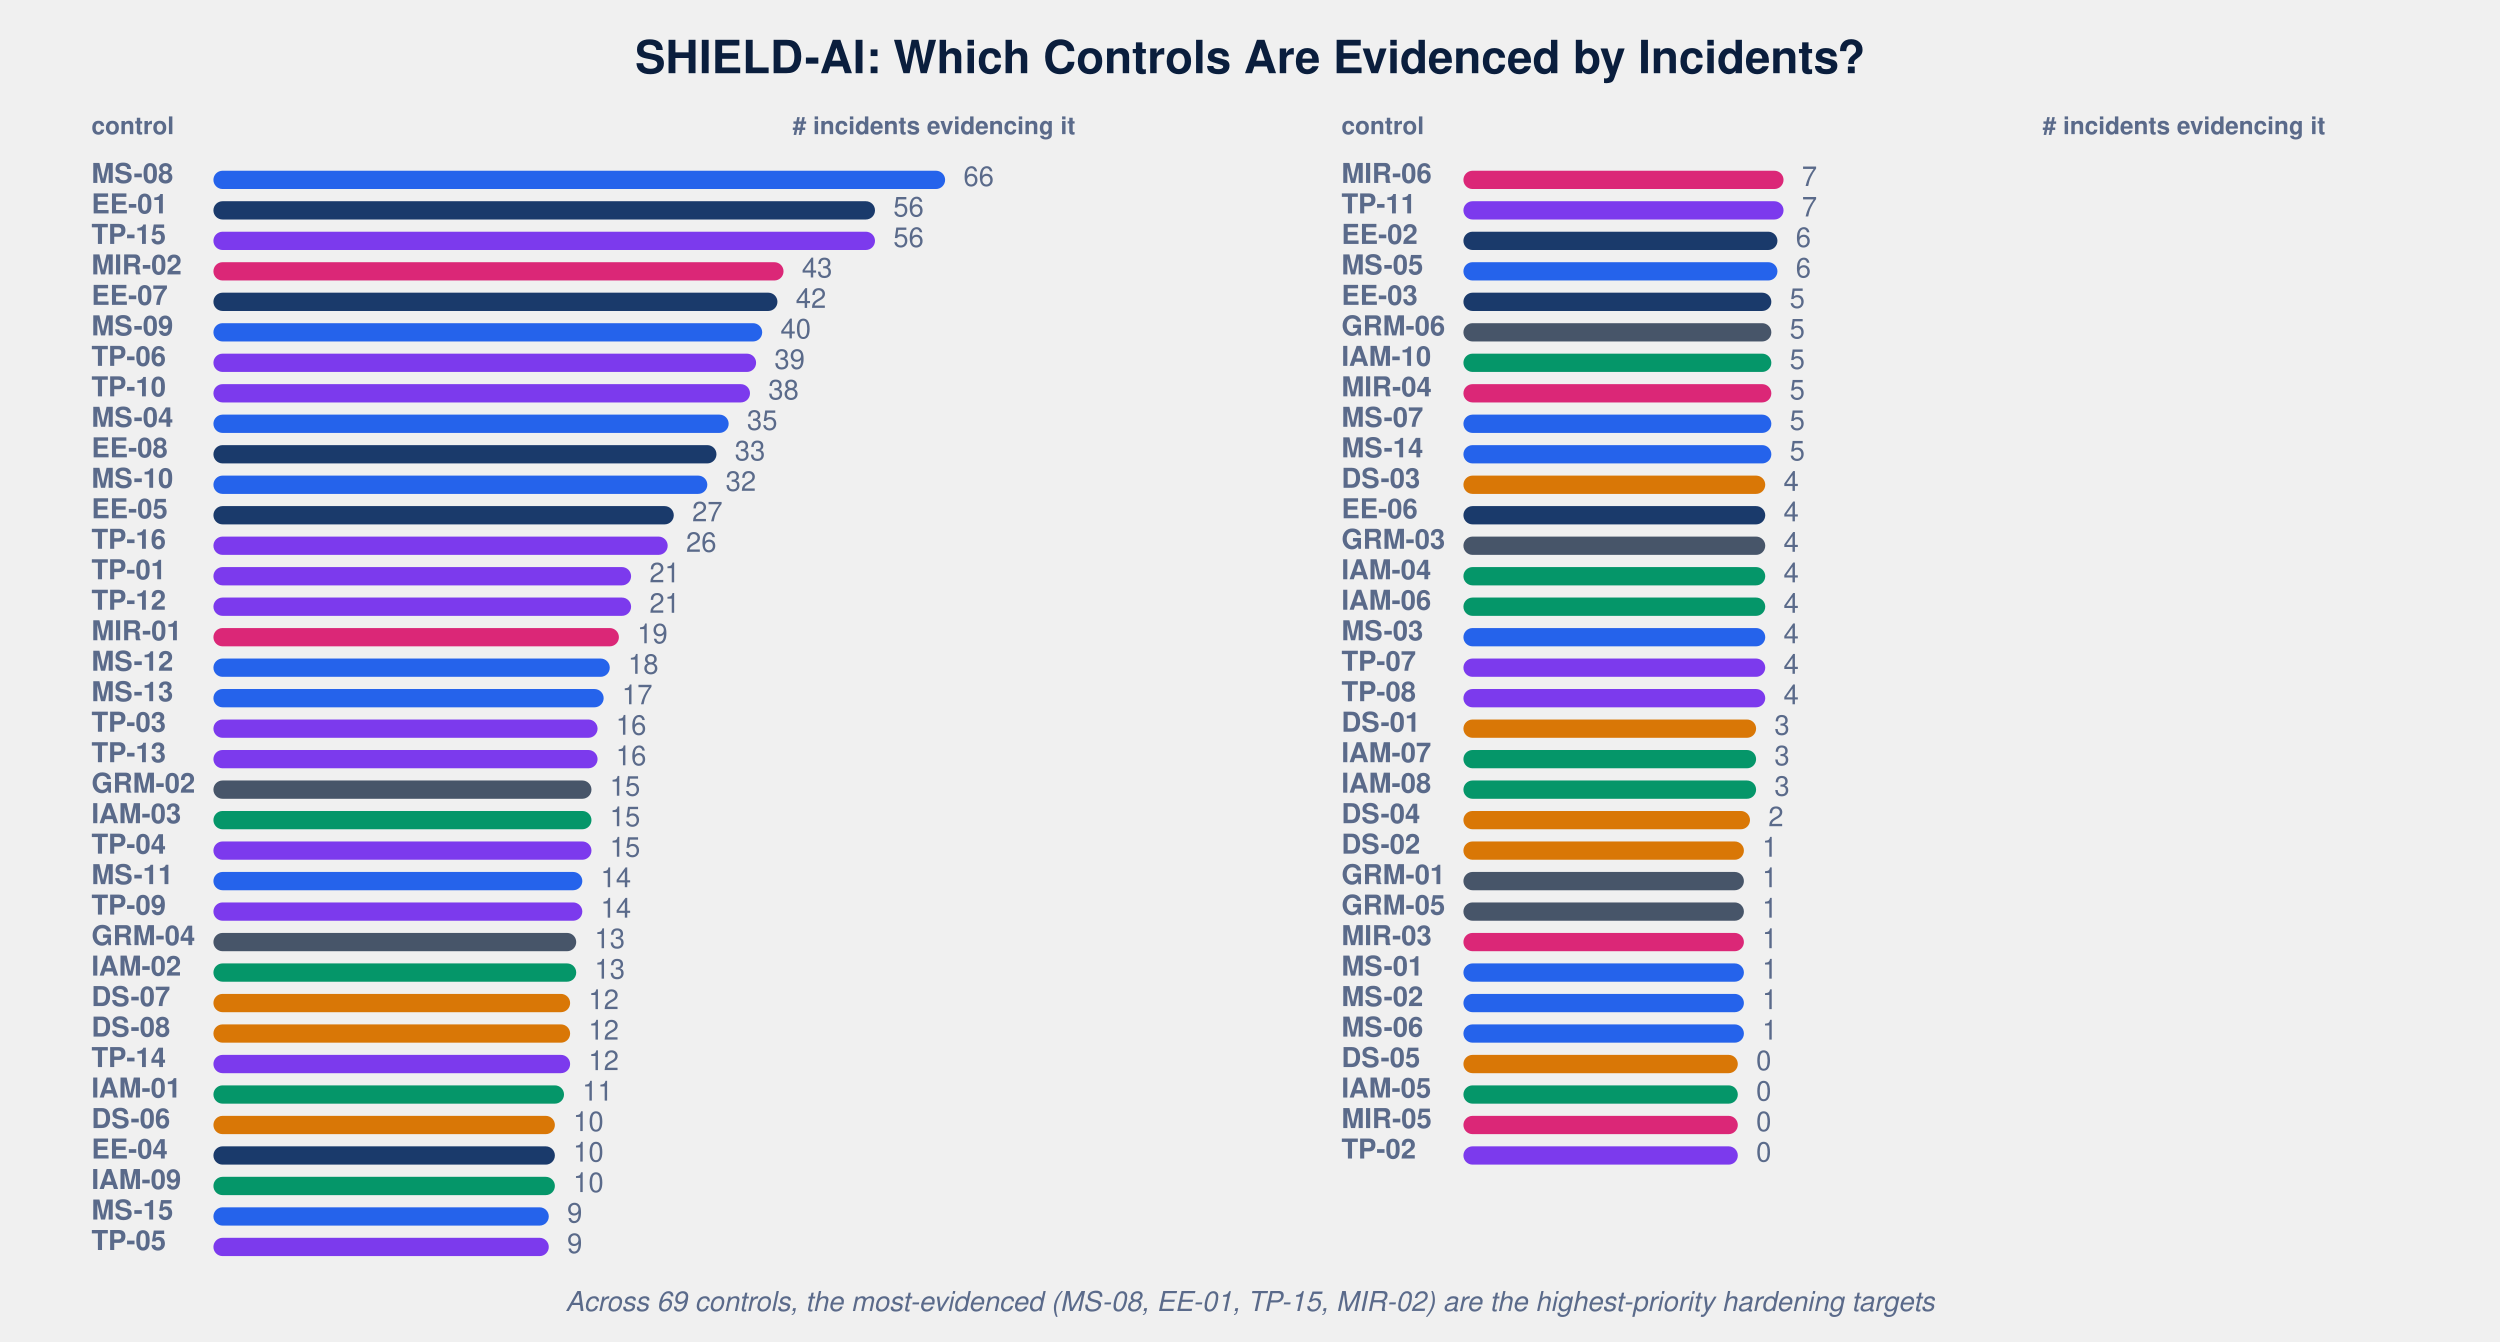
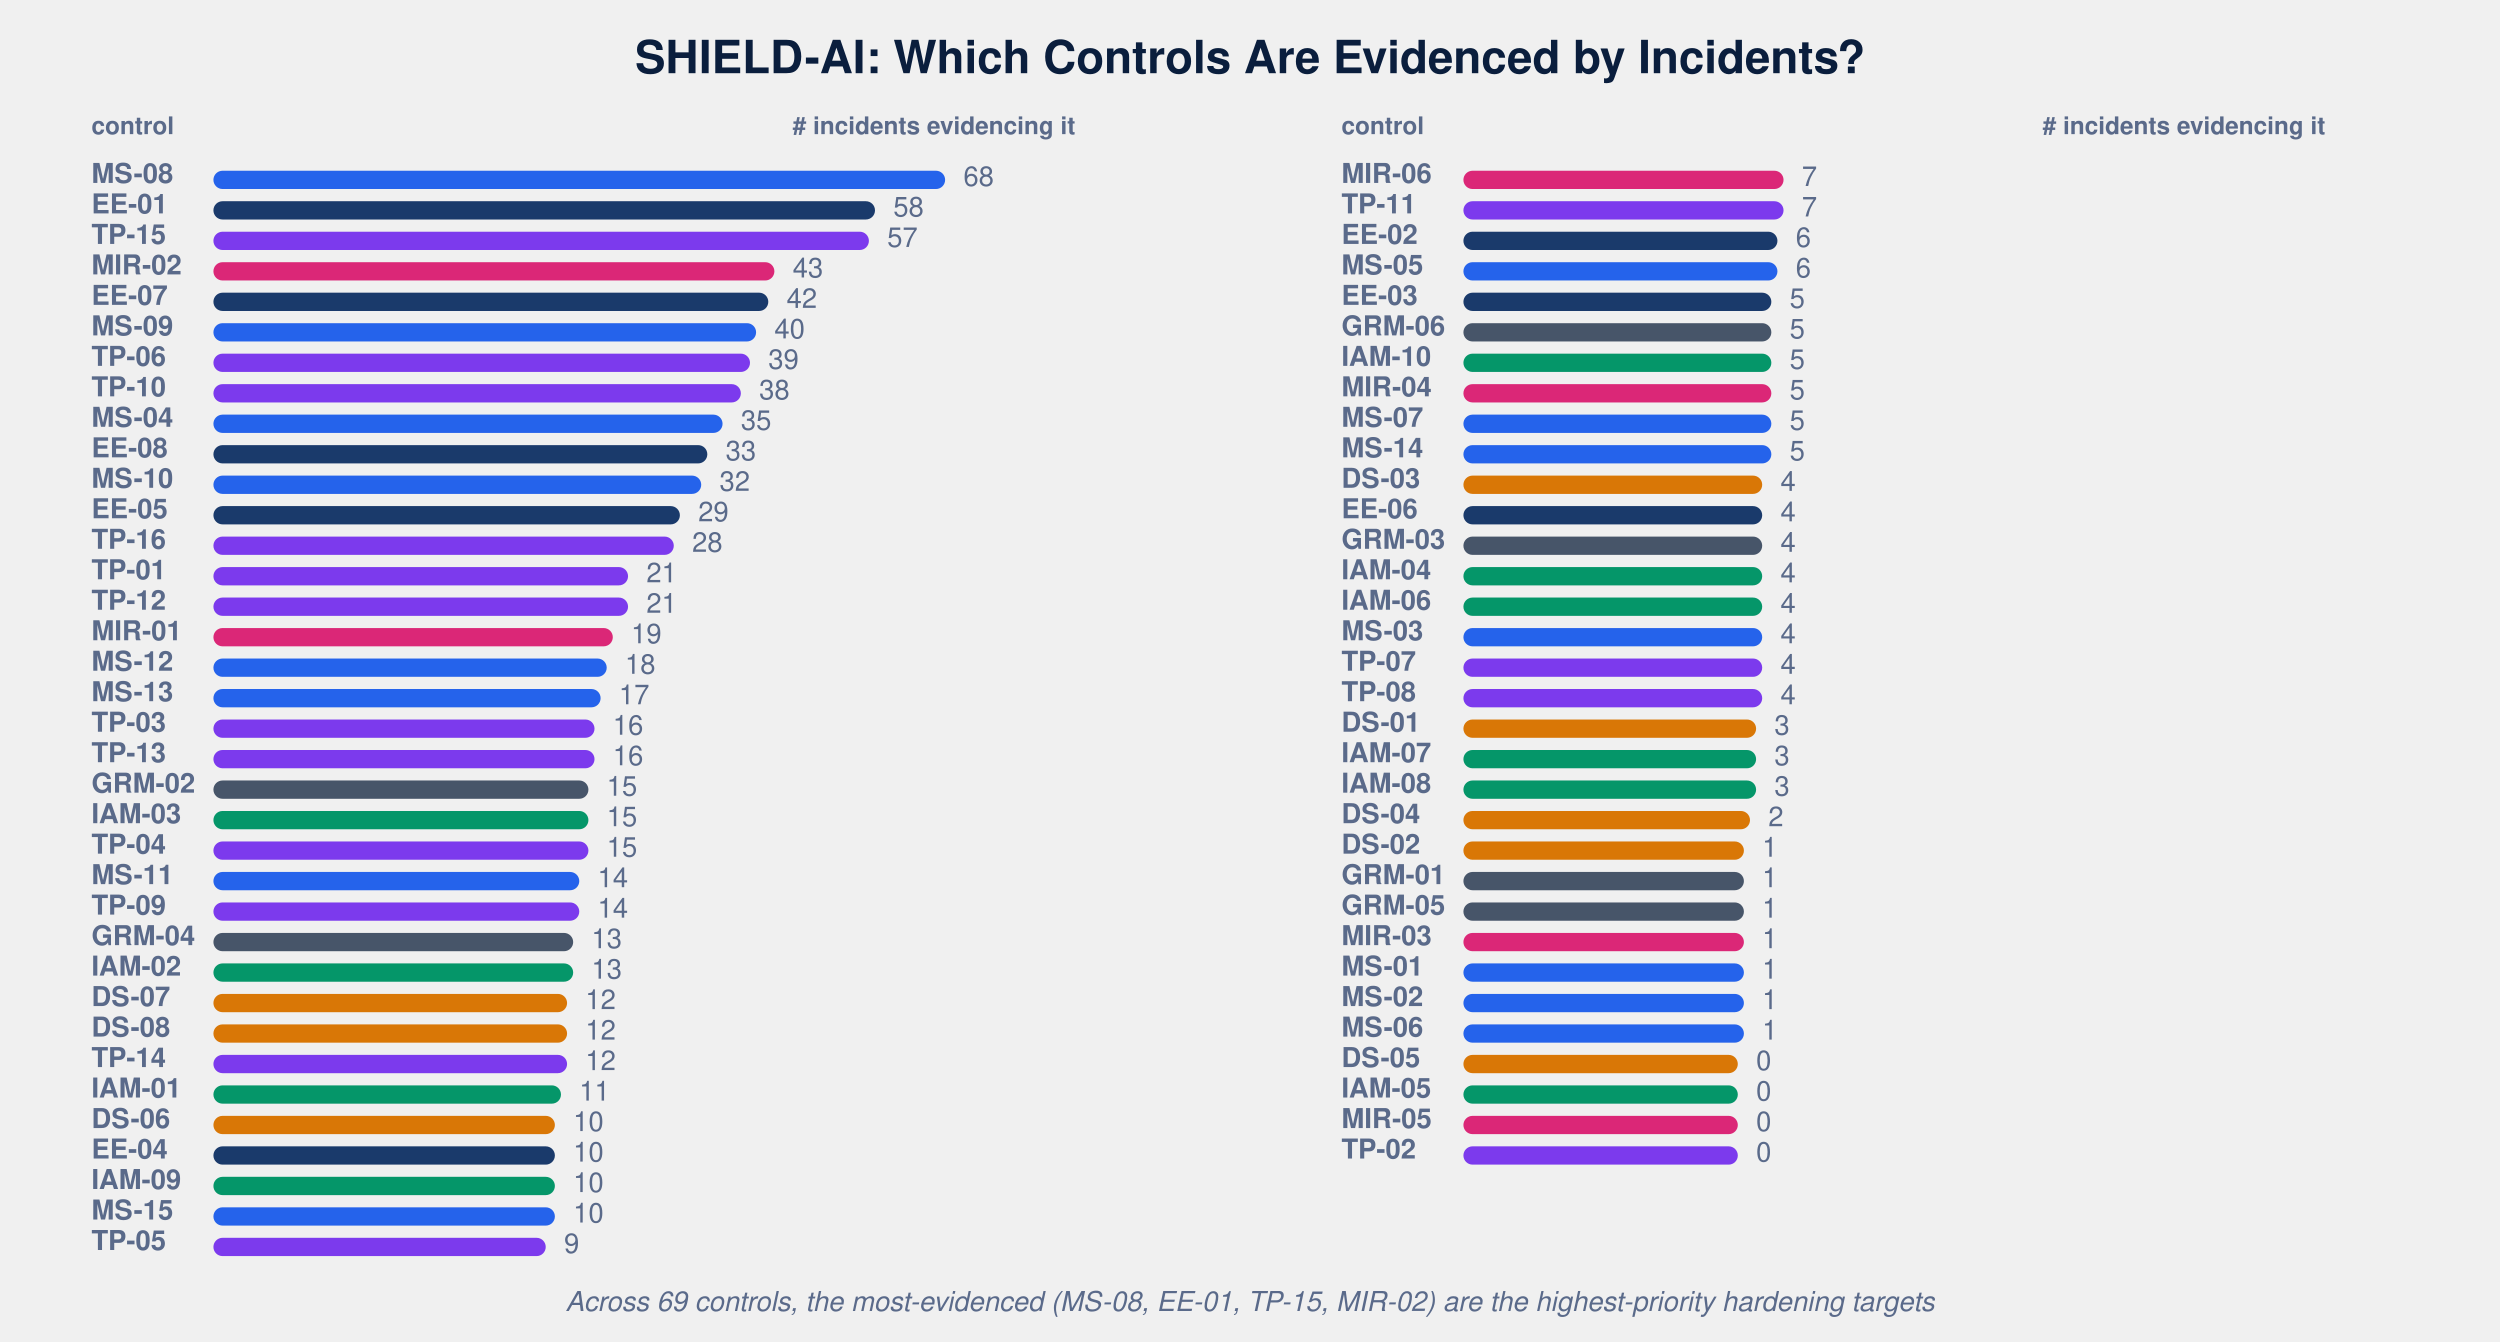
<svg xmlns="http://www.w3.org/2000/svg" viewBox="0 0 820 440" width="100%" height="100%">
  <style>
    text { font-family: 'Helvetica Neue', Helvetica, Arial, sans-serif; }
    .title { font-size: 15px; font-weight: bold; fill: #0a1e3d; }
    .label { font-size: 11px; fill: #1a1a2e; }
    .sm { font-size: 9px; fill: #5a6a8a; }
    .cap { font-size: 8px; font-weight: bold; text-transform: uppercase; fill: #5a6a8a; }
    .white { fill: #ffffff; }
  </style>
  <text x="410.0" y="24" text-anchor="middle" class="title">SHIELD-AI: Which Controls Are Evidenced by Incidents?</text>
  <text x="30" y="44" class="cap">control</text>
  <text x="260" y="44" class="cap"># incidents evidencing it</text>
  <text x="30" y="60" class="sm" font-weight="bold" fill="#2563eb">MS-08</text>
  <rect x="70" y="56" width="240" height="6" rx="3" fill="#2563eb" />
-   <text x="316" y="61" class="sm">66</text>
+   <text x="316" y="61" class="sm">68</text>
  <text x="30" y="70" class="sm" font-weight="bold" fill="#1a3a6b">EE-01</text>
  <rect x="70" y="66" width="217" height="6" rx="3" fill="#1a3a6b" />
-   <text x="293" y="71" class="sm">56</text>
+   <text x="293" y="71" class="sm">58</text>
  <text x="30" y="80" class="sm" font-weight="bold" fill="#7c3aed">TP-15</text>
-   <rect x="70" y="76" width="217" height="6" rx="3" fill="#7c3aed" />
-   <text x="293" y="81" class="sm">56</text>
+   <rect x="70" y="76" width="215" height="6" rx="3" fill="#7c3aed" />
+   <text x="291" y="81" class="sm">57</text>
  <text x="30" y="90" class="sm" font-weight="bold" fill="#db2777">MIR-02</text>
-   <rect x="70" y="86" width="187" height="6" rx="3" fill="#db2777" />
-   <text x="263" y="91" class="sm">43</text>
+   <rect x="70" y="86" width="184" height="6" rx="3" fill="#db2777" />
+   <text x="260" y="91" class="sm">43</text>
  <text x="30" y="100" class="sm" font-weight="bold" fill="#1a3a6b">EE-07</text>
-   <rect x="70" y="96" width="185" height="6" rx="3" fill="#1a3a6b" />
-   <text x="261" y="101" class="sm">42</text>
+   <rect x="70" y="96" width="182" height="6" rx="3" fill="#1a3a6b" />
+   <text x="258" y="101" class="sm">42</text>
  <text x="30" y="110" class="sm" font-weight="bold" fill="#2563eb">MS-09</text>
-   <rect x="70" y="106" width="180" height="6" rx="3" fill="#2563eb" />
-   <text x="256" y="111" class="sm">40</text>
+   <rect x="70" y="106" width="178" height="6" rx="3" fill="#2563eb" />
+   <text x="254" y="111" class="sm">40</text>
  <text x="30" y="120" class="sm" font-weight="bold" fill="#7c3aed">TP-06</text>
-   <rect x="70" y="116" width="178" height="6" rx="3" fill="#7c3aed" />
-   <text x="254" y="121" class="sm">39</text>
+   <rect x="70" y="116" width="176" height="6" rx="3" fill="#7c3aed" />
+   <text x="252" y="121" class="sm">39</text>
  <text x="30" y="130" class="sm" font-weight="bold" fill="#7c3aed">TP-10</text>
-   <rect x="70" y="126" width="176" height="6" rx="3" fill="#7c3aed" />
-   <text x="252" y="131" class="sm">38</text>
+   <rect x="70" y="126" width="173" height="6" rx="3" fill="#7c3aed" />
+   <text x="249" y="131" class="sm">38</text>
  <text x="30" y="140" class="sm" font-weight="bold" fill="#2563eb">MS-04</text>
-   <rect x="70" y="136" width="169" height="6" rx="3" fill="#2563eb" />
-   <text x="245" y="141" class="sm">35</text>
+   <rect x="70" y="136" width="167" height="6" rx="3" fill="#2563eb" />
+   <text x="243" y="141" class="sm">35</text>
  <text x="30" y="150" class="sm" font-weight="bold" fill="#1a3a6b">EE-08</text>
-   <rect x="70" y="146" width="165" height="6" rx="3" fill="#1a3a6b" />
-   <text x="241" y="151" class="sm">33</text>
+   <rect x="70" y="146" width="162" height="6" rx="3" fill="#1a3a6b" />
+   <text x="238" y="151" class="sm">33</text>
  <text x="30" y="160" class="sm" font-weight="bold" fill="#2563eb">MS-10</text>
-   <rect x="70" y="156" width="162" height="6" rx="3" fill="#2563eb" />
-   <text x="238" y="161" class="sm">32</text>
+   <rect x="70" y="156" width="160" height="6" rx="3" fill="#2563eb" />
+   <text x="236" y="161" class="sm">32</text>
  <text x="30" y="170" class="sm" font-weight="bold" fill="#1a3a6b">EE-05</text>
-   <rect x="70" y="166" width="151" height="6" rx="3" fill="#1a3a6b" />
-   <text x="227" y="171" class="sm">27</text>
+   <rect x="70" y="166" width="153" height="6" rx="3" fill="#1a3a6b" />
+   <text x="229" y="171" class="sm">29</text>
  <text x="30" y="180" class="sm" font-weight="bold" fill="#7c3aed">TP-16</text>
-   <rect x="70" y="176" width="149" height="6" rx="3" fill="#7c3aed" />
-   <text x="225" y="181" class="sm">26</text>
+   <rect x="70" y="176" width="151" height="6" rx="3" fill="#7c3aed" />
+   <text x="227" y="181" class="sm">28</text>
  <text x="30" y="190" class="sm" font-weight="bold" fill="#7c3aed">TP-01</text>
-   <rect x="70" y="186" width="137" height="6" rx="3" fill="#7c3aed" />
-   <text x="213" y="191" class="sm">21</text>
+   <rect x="70" y="186" width="136" height="6" rx="3" fill="#7c3aed" />
+   <text x="212" y="191" class="sm">21</text>
  <text x="30" y="200" class="sm" font-weight="bold" fill="#7c3aed">TP-12</text>
-   <rect x="70" y="196" width="137" height="6" rx="3" fill="#7c3aed" />
-   <text x="213" y="201" class="sm">21</text>
+   <rect x="70" y="196" width="136" height="6" rx="3" fill="#7c3aed" />
+   <text x="212" y="201" class="sm">21</text>
  <text x="30" y="210" class="sm" font-weight="bold" fill="#db2777">MIR-01</text>
-   <rect x="70" y="206" width="133" height="6" rx="3" fill="#db2777" />
-   <text x="209" y="211" class="sm">19</text>
+   <rect x="70" y="206" width="131" height="6" rx="3" fill="#db2777" />
+   <text x="207" y="211" class="sm">19</text>
  <text x="30" y="220" class="sm" font-weight="bold" fill="#2563eb">MS-12</text>
-   <rect x="70" y="216" width="130" height="6" rx="3" fill="#2563eb" />
-   <text x="206" y="221" class="sm">18</text>
+   <rect x="70" y="216" width="129" height="6" rx="3" fill="#2563eb" />
+   <text x="205" y="221" class="sm">18</text>
  <text x="30" y="230" class="sm" font-weight="bold" fill="#2563eb">MS-13</text>
-   <rect x="70" y="226" width="128" height="6" rx="3" fill="#2563eb" />
-   <text x="204" y="231" class="sm">17</text>
+   <rect x="70" y="226" width="127" height="6" rx="3" fill="#2563eb" />
+   <text x="203" y="231" class="sm">17</text>
  <text x="30" y="240" class="sm" font-weight="bold" fill="#7c3aed">TP-03</text>
-   <rect x="70" y="236" width="126" height="6" rx="3" fill="#7c3aed" />
-   <text x="202" y="241" class="sm">16</text>
+   <rect x="70" y="236" width="125" height="6" rx="3" fill="#7c3aed" />
+   <text x="201" y="241" class="sm">16</text>
  <text x="30" y="250" class="sm" font-weight="bold" fill="#7c3aed">TP-13</text>
-   <rect x="70" y="246" width="126" height="6" rx="3" fill="#7c3aed" />
-   <text x="202" y="251" class="sm">16</text>
+   <rect x="70" y="246" width="125" height="6" rx="3" fill="#7c3aed" />
+   <text x="201" y="251" class="sm">16</text>
  <text x="30" y="260" class="sm" font-weight="bold" fill="#475569">GRM-02</text>
-   <rect x="70" y="256" width="124" height="6" rx="3" fill="#475569" />
-   <text x="200" y="261" class="sm">15</text>
+   <rect x="70" y="256" width="123" height="6" rx="3" fill="#475569" />
+   <text x="199" y="261" class="sm">15</text>
  <text x="30" y="270" class="sm" font-weight="bold" fill="#059669">IAM-03</text>
-   <rect x="70" y="266" width="124" height="6" rx="3" fill="#059669" />
-   <text x="200" y="271" class="sm">15</text>
+   <rect x="70" y="266" width="123" height="6" rx="3" fill="#059669" />
+   <text x="199" y="271" class="sm">15</text>
  <text x="30" y="280" class="sm" font-weight="bold" fill="#7c3aed">TP-04</text>
-   <rect x="70" y="276" width="124" height="6" rx="3" fill="#7c3aed" />
-   <text x="200" y="281" class="sm">15</text>
+   <rect x="70" y="276" width="123" height="6" rx="3" fill="#7c3aed" />
+   <text x="199" y="281" class="sm">15</text>
  <text x="30" y="290" class="sm" font-weight="bold" fill="#2563eb">MS-11</text>
-   <rect x="70" y="286" width="121" height="6" rx="3" fill="#2563eb" />
-   <text x="197" y="291" class="sm">14</text>
+   <rect x="70" y="286" width="120" height="6" rx="3" fill="#2563eb" />
+   <text x="196" y="291" class="sm">14</text>
  <text x="30" y="300" class="sm" font-weight="bold" fill="#7c3aed">TP-09</text>
-   <rect x="70" y="296" width="121" height="6" rx="3" fill="#7c3aed" />
-   <text x="197" y="301" class="sm">14</text>
+   <rect x="70" y="296" width="120" height="6" rx="3" fill="#7c3aed" />
+   <text x="196" y="301" class="sm">14</text>
  <text x="30" y="310" class="sm" font-weight="bold" fill="#475569">GRM-04</text>
-   <rect x="70" y="306" width="119" height="6" rx="3" fill="#475569" />
-   <text x="195" y="311" class="sm">13</text>
+   <rect x="70" y="306" width="118" height="6" rx="3" fill="#475569" />
+   <text x="194" y="311" class="sm">13</text>
  <text x="30" y="320" class="sm" font-weight="bold" fill="#059669">IAM-02</text>
-   <rect x="70" y="316" width="119" height="6" rx="3" fill="#059669" />
-   <text x="195" y="321" class="sm">13</text>
+   <rect x="70" y="316" width="118" height="6" rx="3" fill="#059669" />
+   <text x="194" y="321" class="sm">13</text>
  <text x="30" y="330" class="sm" font-weight="bold" fill="#d97706">DS-07</text>
-   <rect x="70" y="326" width="117" height="6" rx="3" fill="#d97706" />
-   <text x="193" y="331" class="sm">12</text>
+   <rect x="70" y="326" width="116" height="6" rx="3" fill="#d97706" />
+   <text x="192" y="331" class="sm">12</text>
  <text x="30" y="340" class="sm" font-weight="bold" fill="#d97706">DS-08</text>
-   <rect x="70" y="336" width="117" height="6" rx="3" fill="#d97706" />
-   <text x="193" y="341" class="sm">12</text>
+   <rect x="70" y="336" width="116" height="6" rx="3" fill="#d97706" />
+   <text x="192" y="341" class="sm">12</text>
  <text x="30" y="350" class="sm" font-weight="bold" fill="#7c3aed">TP-14</text>
-   <rect x="70" y="346" width="117" height="6" rx="3" fill="#7c3aed" />
-   <text x="193" y="351" class="sm">12</text>
+   <rect x="70" y="346" width="116" height="6" rx="3" fill="#7c3aed" />
+   <text x="192" y="351" class="sm">12</text>
  <text x="30" y="360" class="sm" font-weight="bold" fill="#059669">IAM-01</text>
-   <rect x="70" y="356" width="115" height="6" rx="3" fill="#059669" />
-   <text x="191" y="361" class="sm">11</text>
+   <rect x="70" y="356" width="114" height="6" rx="3" fill="#059669" />
+   <text x="190" y="361" class="sm">11</text>
  <text x="30" y="370" class="sm" font-weight="bold" fill="#d97706">DS-06</text>
  <rect x="70" y="366" width="112" height="6" rx="3" fill="#d97706" />
  <text x="188" y="371" class="sm">10</text>
  <text x="30" y="380" class="sm" font-weight="bold" fill="#1a3a6b">EE-04</text>
  <rect x="70" y="376" width="112" height="6" rx="3" fill="#1a3a6b" />
  <text x="188" y="381" class="sm">10</text>
  <text x="30" y="390" class="sm" font-weight="bold" fill="#059669">IAM-09</text>
  <rect x="70" y="386" width="112" height="6" rx="3" fill="#059669" />
  <text x="188" y="391" class="sm">10</text>
  <text x="30" y="400" class="sm" font-weight="bold" fill="#2563eb">MS-15</text>
-   <rect x="70" y="396" width="110" height="6" rx="3" fill="#2563eb" />
-   <text x="186" y="401" class="sm">9</text>
+   <rect x="70" y="396" width="112" height="6" rx="3" fill="#2563eb" />
+   <text x="188" y="401" class="sm">10</text>
  <text x="30" y="410" class="sm" font-weight="bold" fill="#7c3aed">TP-05</text>
-   <rect x="70" y="406" width="110" height="6" rx="3" fill="#7c3aed" />
-   <text x="186" y="411" class="sm">9</text>
+   <rect x="70" y="406" width="109" height="6" rx="3" fill="#7c3aed" />
+   <text x="185" y="411" class="sm">9</text>
  <text x="440" y="44" class="cap">control</text>
  <text x="670" y="44" class="cap"># incidents evidencing it</text>
  <text x="440" y="60" class="sm" font-weight="bold" fill="#db2777">MIR-06</text>
  <rect x="480" y="56" width="105" height="6" rx="3" fill="#db2777" />
  <text x="591" y="61" class="sm">7</text>
  <text x="440" y="70" class="sm" font-weight="bold" fill="#7c3aed">TP-11</text>
  <rect x="480" y="66" width="105" height="6" rx="3" fill="#7c3aed" />
  <text x="591" y="71" class="sm">7</text>
  <text x="440" y="80" class="sm" font-weight="bold" fill="#1a3a6b">EE-02</text>
  <rect x="480" y="76" width="103" height="6" rx="3" fill="#1a3a6b" />
  <text x="589" y="81" class="sm">6</text>
  <text x="440" y="90" class="sm" font-weight="bold" fill="#2563eb">MS-05</text>
  <rect x="480" y="86" width="103" height="6" rx="3" fill="#2563eb" />
  <text x="589" y="91" class="sm">6</text>
  <text x="440" y="100" class="sm" font-weight="bold" fill="#1a3a6b">EE-03</text>
  <rect x="480" y="96" width="101" height="6" rx="3" fill="#1a3a6b" />
  <text x="587" y="101" class="sm">5</text>
  <text x="440" y="110" class="sm" font-weight="bold" fill="#475569">GRM-06</text>
  <rect x="480" y="106" width="101" height="6" rx="3" fill="#475569" />
  <text x="587" y="111" class="sm">5</text>
  <text x="440" y="120" class="sm" font-weight="bold" fill="#059669">IAM-10</text>
  <rect x="480" y="116" width="101" height="6" rx="3" fill="#059669" />
  <text x="587" y="121" class="sm">5</text>
  <text x="440" y="130" class="sm" font-weight="bold" fill="#db2777">MIR-04</text>
  <rect x="480" y="126" width="101" height="6" rx="3" fill="#db2777" />
  <text x="587" y="131" class="sm">5</text>
  <text x="440" y="140" class="sm" font-weight="bold" fill="#2563eb">MS-07</text>
  <rect x="480" y="136" width="101" height="6" rx="3" fill="#2563eb" />
  <text x="587" y="141" class="sm">5</text>
  <text x="440" y="150" class="sm" font-weight="bold" fill="#2563eb">MS-14</text>
  <rect x="480" y="146" width="101" height="6" rx="3" fill="#2563eb" />
  <text x="587" y="151" class="sm">5</text>
  <text x="440" y="160" class="sm" font-weight="bold" fill="#d97706">DS-03</text>
-   <rect x="480" y="156" width="99" height="6" rx="3" fill="#d97706" />
-   <text x="585" y="161" class="sm">4</text>
+   <rect x="480" y="156" width="98" height="6" rx="3" fill="#d97706" />
+   <text x="584" y="161" class="sm">4</text>
  <text x="440" y="170" class="sm" font-weight="bold" fill="#1a3a6b">EE-06</text>
-   <rect x="480" y="166" width="99" height="6" rx="3" fill="#1a3a6b" />
-   <text x="585" y="171" class="sm">4</text>
+   <rect x="480" y="166" width="98" height="6" rx="3" fill="#1a3a6b" />
+   <text x="584" y="171" class="sm">4</text>
  <text x="440" y="180" class="sm" font-weight="bold" fill="#475569">GRM-03</text>
-   <rect x="480" y="176" width="99" height="6" rx="3" fill="#475569" />
-   <text x="585" y="181" class="sm">4</text>
+   <rect x="480" y="176" width="98" height="6" rx="3" fill="#475569" />
+   <text x="584" y="181" class="sm">4</text>
  <text x="440" y="190" class="sm" font-weight="bold" fill="#059669">IAM-04</text>
-   <rect x="480" y="186" width="99" height="6" rx="3" fill="#059669" />
-   <text x="585" y="191" class="sm">4</text>
+   <rect x="480" y="186" width="98" height="6" rx="3" fill="#059669" />
+   <text x="584" y="191" class="sm">4</text>
  <text x="440" y="200" class="sm" font-weight="bold" fill="#059669">IAM-06</text>
-   <rect x="480" y="196" width="99" height="6" rx="3" fill="#059669" />
-   <text x="585" y="201" class="sm">4</text>
+   <rect x="480" y="196" width="98" height="6" rx="3" fill="#059669" />
+   <text x="584" y="201" class="sm">4</text>
  <text x="440" y="210" class="sm" font-weight="bold" fill="#2563eb">MS-03</text>
-   <rect x="480" y="206" width="99" height="6" rx="3" fill="#2563eb" />
-   <text x="585" y="211" class="sm">4</text>
+   <rect x="480" y="206" width="98" height="6" rx="3" fill="#2563eb" />
+   <text x="584" y="211" class="sm">4</text>
  <text x="440" y="220" class="sm" font-weight="bold" fill="#7c3aed">TP-07</text>
-   <rect x="480" y="216" width="99" height="6" rx="3" fill="#7c3aed" />
-   <text x="585" y="221" class="sm">4</text>
+   <rect x="480" y="216" width="98" height="6" rx="3" fill="#7c3aed" />
+   <text x="584" y="221" class="sm">4</text>
  <text x="440" y="230" class="sm" font-weight="bold" fill="#7c3aed">TP-08</text>
-   <rect x="480" y="226" width="99" height="6" rx="3" fill="#7c3aed" />
-   <text x="585" y="231" class="sm">4</text>
+   <rect x="480" y="226" width="98" height="6" rx="3" fill="#7c3aed" />
+   <text x="584" y="231" class="sm">4</text>
  <text x="440" y="240" class="sm" font-weight="bold" fill="#d97706">DS-01</text>
  <rect x="480" y="236" width="96" height="6" rx="3" fill="#d97706" />
  <text x="582" y="241" class="sm">3</text>
  <text x="440" y="250" class="sm" font-weight="bold" fill="#059669">IAM-07</text>
  <rect x="480" y="246" width="96" height="6" rx="3" fill="#059669" />
  <text x="582" y="251" class="sm">3</text>
  <text x="440" y="260" class="sm" font-weight="bold" fill="#059669">IAM-08</text>
  <rect x="480" y="256" width="96" height="6" rx="3" fill="#059669" />
  <text x="582" y="261" class="sm">3</text>
  <text x="440" y="270" class="sm" font-weight="bold" fill="#d97706">DS-04</text>
  <rect x="480" y="266" width="94" height="6" rx="3" fill="#d97706" />
  <text x="580" y="271" class="sm">2</text>
  <text x="440" y="280" class="sm" font-weight="bold" fill="#d97706">DS-02</text>
  <rect x="480" y="276" width="92" height="6" rx="3" fill="#d97706" />
  <text x="578" y="281" class="sm">1</text>
  <text x="440" y="290" class="sm" font-weight="bold" fill="#475569">GRM-01</text>
  <rect x="480" y="286" width="92" height="6" rx="3" fill="#475569" />
  <text x="578" y="291" class="sm">1</text>
  <text x="440" y="300" class="sm" font-weight="bold" fill="#475569">GRM-05</text>
  <rect x="480" y="296" width="92" height="6" rx="3" fill="#475569" />
  <text x="578" y="301" class="sm">1</text>
  <text x="440" y="310" class="sm" font-weight="bold" fill="#db2777">MIR-03</text>
  <rect x="480" y="306" width="92" height="6" rx="3" fill="#db2777" />
  <text x="578" y="311" class="sm">1</text>
  <text x="440" y="320" class="sm" font-weight="bold" fill="#2563eb">MS-01</text>
  <rect x="480" y="316" width="92" height="6" rx="3" fill="#2563eb" />
  <text x="578" y="321" class="sm">1</text>
  <text x="440" y="330" class="sm" font-weight="bold" fill="#2563eb">MS-02</text>
  <rect x="480" y="326" width="92" height="6" rx="3" fill="#2563eb" />
  <text x="578" y="331" class="sm">1</text>
  <text x="440" y="340" class="sm" font-weight="bold" fill="#2563eb">MS-06</text>
  <rect x="480" y="336" width="92" height="6" rx="3" fill="#2563eb" />
  <text x="578" y="341" class="sm">1</text>
  <text x="440" y="350" class="sm" font-weight="bold" fill="#d97706">DS-05</text>
  <rect x="480" y="346" width="90" height="6" rx="3" fill="#d97706" />
  <text x="576" y="351" class="sm">0</text>
  <text x="440" y="360" class="sm" font-weight="bold" fill="#059669">IAM-05</text>
  <rect x="480" y="356" width="90" height="6" rx="3" fill="#059669" />
  <text x="576" y="361" class="sm">0</text>
  <text x="440" y="370" class="sm" font-weight="bold" fill="#db2777">MIR-05</text>
  <rect x="480" y="366" width="90" height="6" rx="3" fill="#db2777" />
  <text x="576" y="371" class="sm">0</text>
  <text x="440" y="380" class="sm" font-weight="bold" fill="#7c3aed">TP-02</text>
  <rect x="480" y="376" width="90" height="6" rx="3" fill="#7c3aed" />
  <text x="576" y="381" class="sm">0</text>
  <text x="410.0" y="430" text-anchor="middle" class="sm" font-style="italic">Across 69 controls, the most-evidenced (MS-08, EE-01, TP-15, MIR-02) are the highest-priority hardening targets</text>
</svg>
